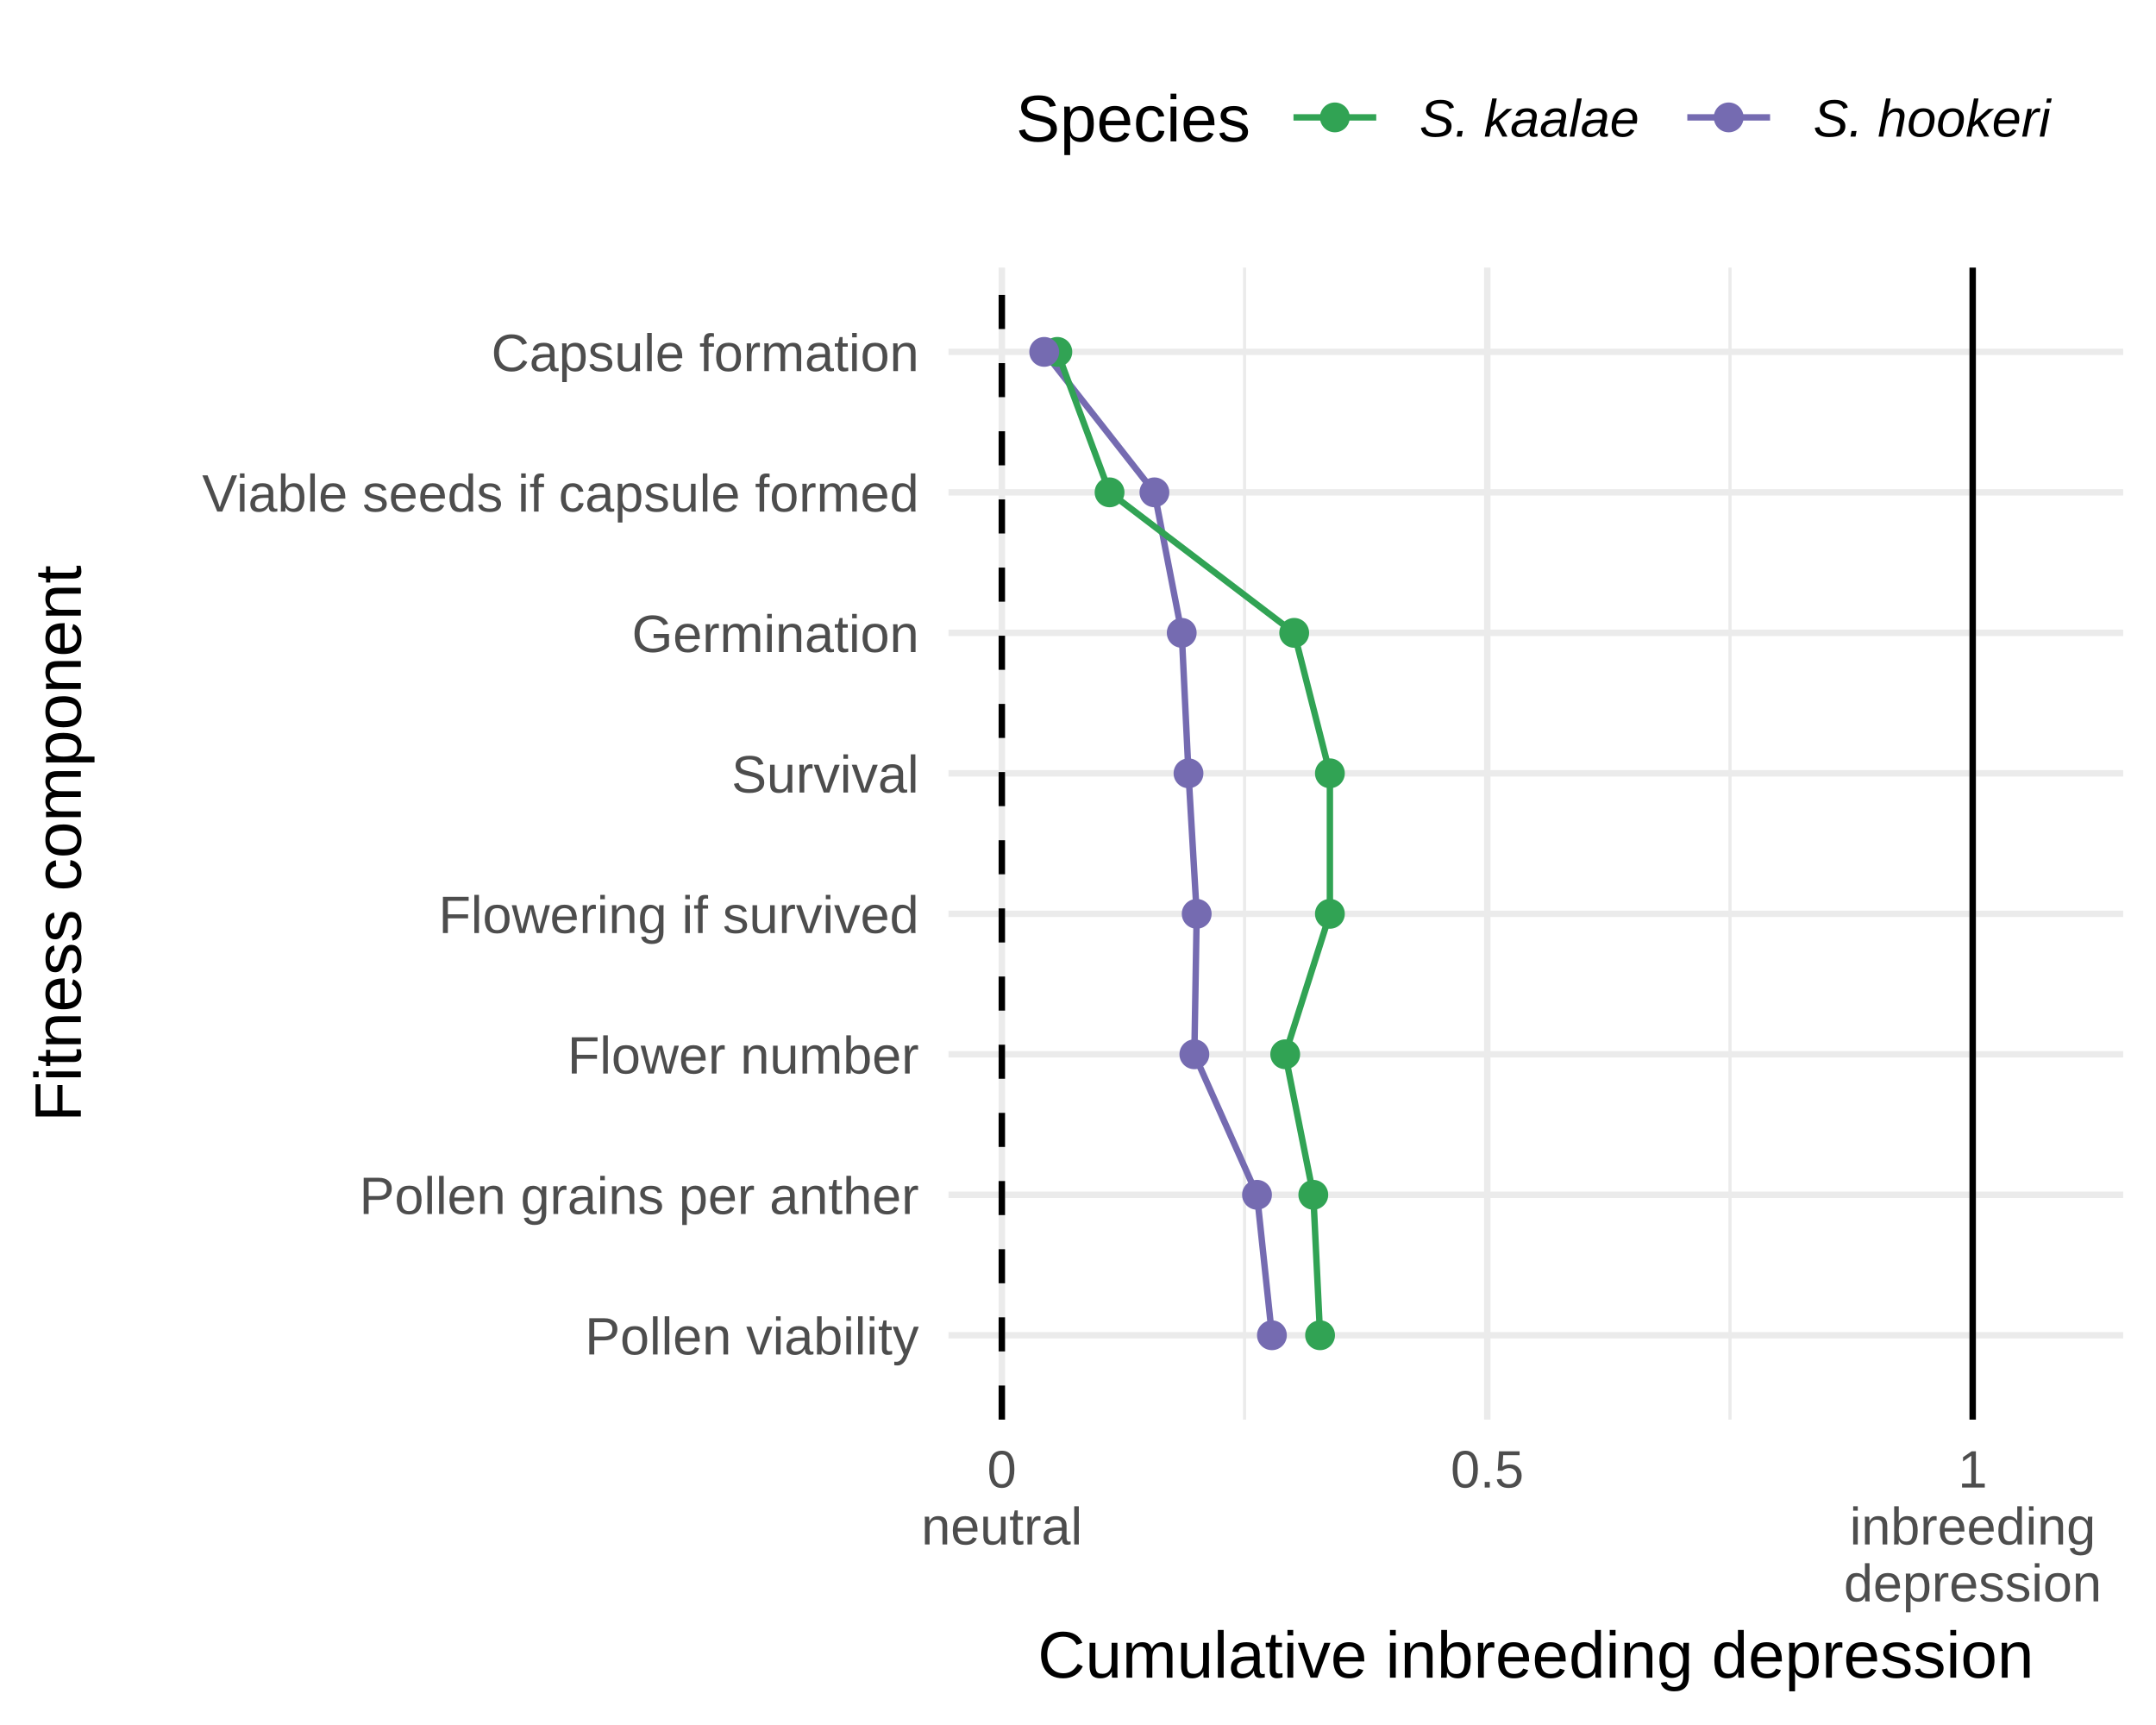
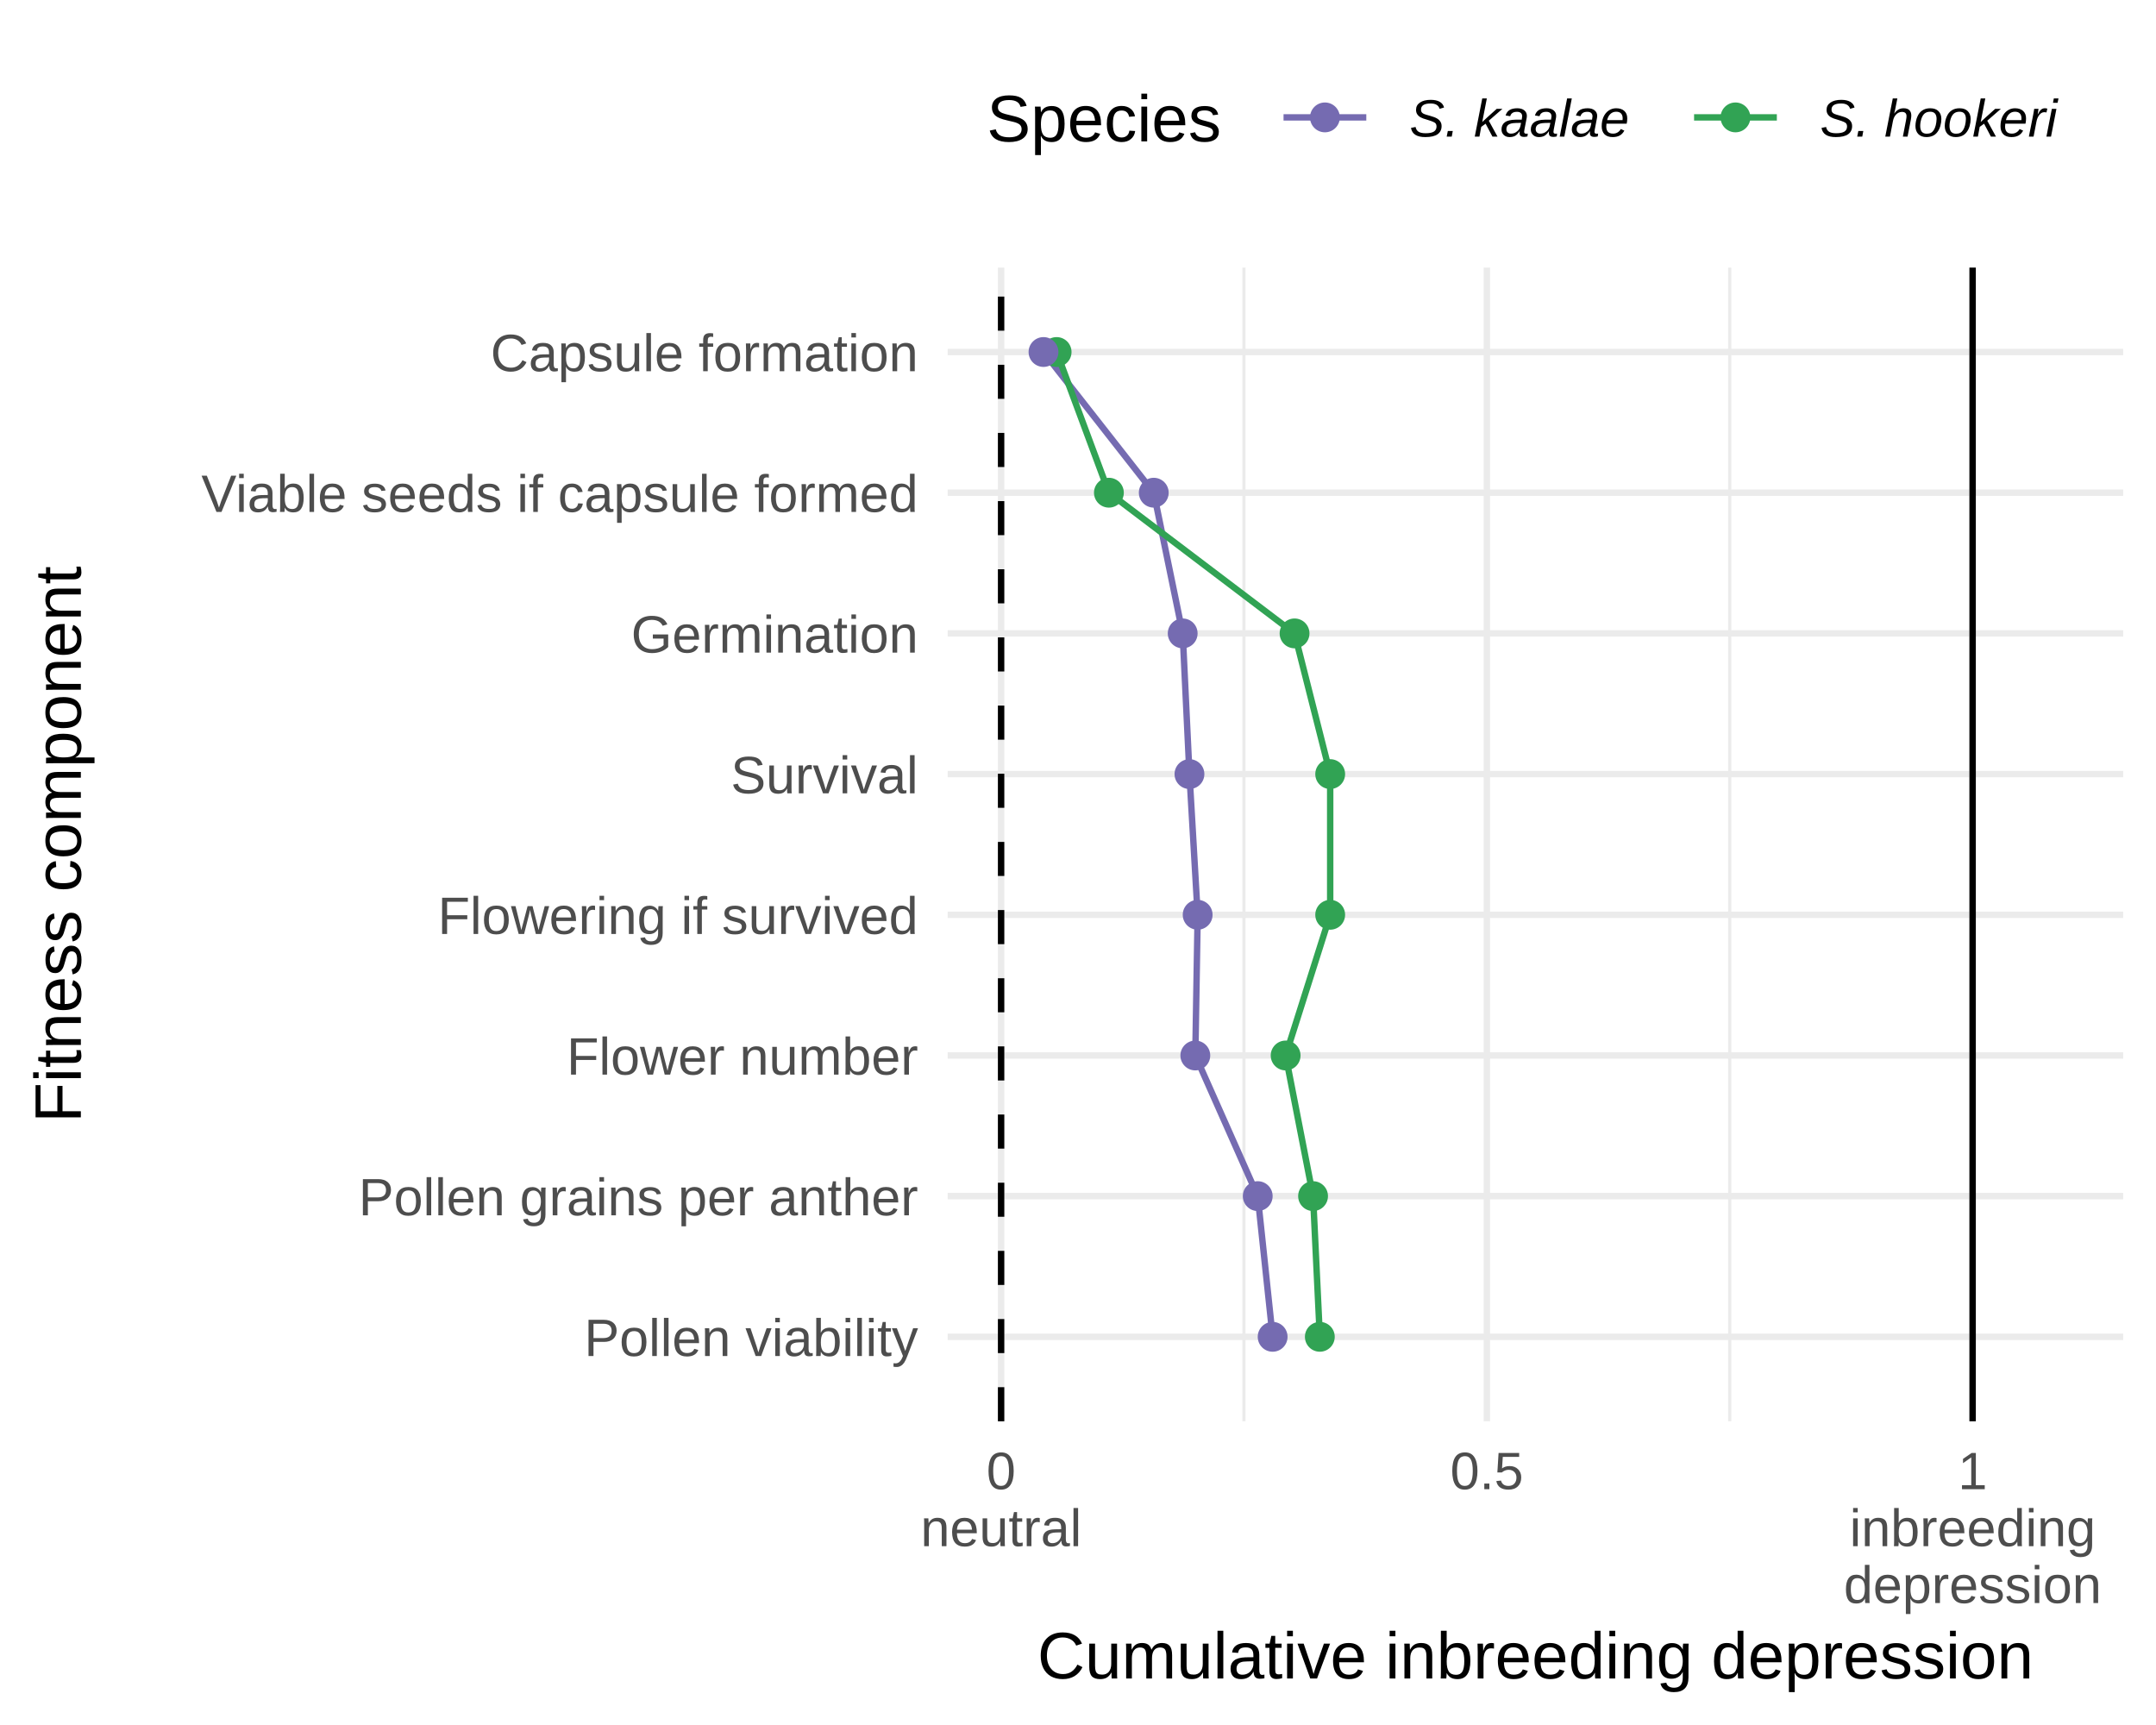
<svg xmlns="http://www.w3.org/2000/svg" class="svglite" width="360.00pt" height="288.00pt" viewBox="0 0 360.00 288.00">
  <defs>
    <style type="text/css">
    .svglite line, .svglite polyline, .svglite polygon, .svglite path, .svglite rect, .svglite circle {
      fill: none;
      stroke: #000000;
      stroke-linecap: round;
      stroke-linejoin: round;
      stroke-miterlimit: 10.00;
+     }
+     .svglite text {
+       white-space: pre;
    }
  </style>
  </defs>
  <rect width="100%" height="100%" style="stroke: none; fill: #FFFFFF;" />
  <defs>
    <clipPath id="cpMC4wMHwzNjAuMDB8MC4wMHwyODguMDA=">
      <rect x="0.00" y="0.00" width="360.00" height="288.00" />
    </clipPath>
  </defs>
  <g clip-path="url(#cpMC4wMHwzNjAuMDB8MC4wMHwyODguMDA=)">
</g>
  <defs>
-     <clipPath id="cpMTU4LjM3fDM1NC41Mnw0NC42OHwyMzcuMDE=">
-       <rect x="158.37" y="44.68" width="196.15" height="192.33" />
+     <clipPath id="cpMTU4LjI0fDM1NC41Mnw0NC42OHwyMzcuMjk=">
+       <rect x="158.24" y="44.68" width="196.28" height="192.61" />
    </clipPath>
  </defs>
-   <g clip-path="url(#cpMTU4LjM3fDM1NC41Mnw0NC42OHwyMzcuMDE=)">
-     <polyline points="207.81,237.01 207.81,44.68 " style="stroke-width: 0.53; stroke: #EBEBEB; stroke-linecap: butt;" />
-     <polyline points="288.87,237.01 288.87,44.68 " style="stroke-width: 0.53; stroke: #EBEBEB; stroke-linecap: butt;" />
-     <polyline points="158.37,222.93 354.52,222.93 " style="stroke-width: 1.07; stroke: #EBEBEB; stroke-linecap: butt;" />
-     <polyline points="158.37,199.48 354.52,199.48 " style="stroke-width: 1.07; stroke: #EBEBEB; stroke-linecap: butt;" />
-     <polyline points="158.37,176.02 354.52,176.02 " style="stroke-width: 1.07; stroke: #EBEBEB; stroke-linecap: butt;" />
-     <polyline points="158.37,152.57 354.52,152.57 " style="stroke-width: 1.07; stroke: #EBEBEB; stroke-linecap: butt;" />
-     <polyline points="158.37,129.11 354.52,129.11 " style="stroke-width: 1.07; stroke: #EBEBEB; stroke-linecap: butt;" />
-     <polyline points="158.37,105.66 354.52,105.66 " style="stroke-width: 1.07; stroke: #EBEBEB; stroke-linecap: butt;" />
-     <polyline points="158.37,82.20 354.52,82.20 " style="stroke-width: 1.07; stroke: #EBEBEB; stroke-linecap: butt;" />
-     <polyline points="158.37,58.75 354.52,58.75 " style="stroke-width: 1.07; stroke: #EBEBEB; stroke-linecap: butt;" />
-     <polyline points="167.28,237.01 167.28,44.68 " style="stroke-width: 1.07; stroke: #EBEBEB; stroke-linecap: butt;" />
-     <polyline points="248.34,237.01 248.34,44.68 " style="stroke-width: 1.07; stroke: #EBEBEB; stroke-linecap: butt;" />
-     <polyline points="329.39,237.01 329.39,44.68 " style="stroke-width: 1.07; stroke: #EBEBEB; stroke-linecap: butt;" />
-     <line x1="167.28" y1="237.01" x2="167.28" y2="44.68" style="stroke-width: 1.07; stroke-dasharray: 5.69,5.69; stroke-linecap: butt;" />
-     <line x1="329.39" y1="237.01" x2="329.39" y2="44.68" style="stroke-width: 1.07; stroke-linecap: butt;" />
-     <polyline points="174.36,58.75 192.76,82.20 197.32,105.66 198.45,129.11 199.82,152.57 199.43,176.02 209.89,199.48 212.38,222.93 " style="stroke-width: 1.07; stroke: #756BB1; stroke-linecap: butt;" />
-     <polyline points="176.55,58.75 185.27,82.20 216.10,105.66 222.06,129.11 222.06,152.57 214.60,176.02 219.29,199.48 220.42,222.93 " style="stroke-width: 1.07; stroke: #31A354; stroke-linecap: butt;" />
-     <circle cx="176.55" cy="58.75" r="2.49" style="stroke-width: 0.71; stroke: none; fill: #31A354;" />
-     <circle cx="174.36" cy="58.75" r="2.49" style="stroke-width: 0.71; stroke: none; fill: #756BB1;" />
-     <circle cx="185.27" cy="82.20" r="2.49" style="stroke-width: 0.71; stroke: none; fill: #31A354;" />
-     <circle cx="192.76" cy="82.20" r="2.49" style="stroke-width: 0.71; stroke: none; fill: #756BB1;" />
-     <circle cx="216.10" cy="105.66" r="2.49" style="stroke-width: 0.71; stroke: none; fill: #31A354;" />
-     <circle cx="197.32" cy="105.66" r="2.49" style="stroke-width: 0.71; stroke: none; fill: #756BB1;" />
-     <circle cx="222.06" cy="129.11" r="2.49" style="stroke-width: 0.71; stroke: none; fill: #31A354;" />
-     <circle cx="198.45" cy="129.11" r="2.49" style="stroke-width: 0.71; stroke: none; fill: #756BB1;" />
-     <circle cx="222.06" cy="152.57" r="2.49" style="stroke-width: 0.71; stroke: none; fill: #31A354;" />
-     <circle cx="199.82" cy="152.57" r="2.49" style="stroke-width: 0.71; stroke: none; fill: #756BB1;" />
-     <circle cx="214.60" cy="176.02" r="2.49" style="stroke-width: 0.71; stroke: none; fill: #31A354;" />
-     <circle cx="199.43" cy="176.02" r="2.49" style="stroke-width: 0.71; stroke: none; fill: #756BB1;" />
-     <circle cx="219.29" cy="199.48" r="2.49" style="stroke-width: 0.71; stroke: none; fill: #31A354;" />
-     <circle cx="209.89" cy="199.48" r="2.49" style="stroke-width: 0.71; stroke: none; fill: #756BB1;" />
-     <circle cx="220.42" cy="222.93" r="2.49" style="stroke-width: 0.71; stroke: none; fill: #31A354;" />
-     <circle cx="212.38" cy="222.93" r="2.49" style="stroke-width: 0.71; stroke: none; fill: #756BB1;" />
+   <g clip-path="url(#cpMTU4LjI0fDM1NC41Mnw0NC42OHwyMzcuMjk=)">
+     <polyline points="207.71,237.29 207.71,44.68 " style="stroke-width: 0.53; stroke: #EBEBEB; stroke-linecap: butt;" />
+     <polyline points="288.82,237.29 288.82,44.68 " style="stroke-width: 0.53; stroke: #EBEBEB; stroke-linecap: butt;" />
+     <polyline points="158.24,223.19 354.52,223.19 " style="stroke-width: 1.07; stroke: #EBEBEB; stroke-linecap: butt;" />
+     <polyline points="158.24,199.70 354.52,199.70 " style="stroke-width: 1.07; stroke: #EBEBEB; stroke-linecap: butt;" />
+     <polyline points="158.24,176.22 354.52,176.22 " style="stroke-width: 1.07; stroke: #EBEBEB; stroke-linecap: butt;" />
+     <polyline points="158.24,152.73 354.52,152.73 " style="stroke-width: 1.07; stroke: #EBEBEB; stroke-linecap: butt;" />
+     <polyline points="158.24,129.24 354.52,129.24 " style="stroke-width: 1.07; stroke: #EBEBEB; stroke-linecap: butt;" />
+     <polyline points="158.24,105.75 354.52,105.75 " style="stroke-width: 1.07; stroke: #EBEBEB; stroke-linecap: butt;" />
+     <polyline points="158.24,82.26 354.52,82.26 " style="stroke-width: 1.07; stroke: #EBEBEB; stroke-linecap: butt;" />
+     <polyline points="158.24,58.77 354.52,58.77 " style="stroke-width: 1.07; stroke: #EBEBEB; stroke-linecap: butt;" />
+     <polyline points="167.16,237.29 167.16,44.68 " style="stroke-width: 1.07; stroke: #EBEBEB; stroke-linecap: butt;" />
+     <polyline points="248.27,237.29 248.27,44.68 " style="stroke-width: 1.07; stroke: #EBEBEB; stroke-linecap: butt;" />
+     <polyline points="329.38,237.29 329.38,44.68 " style="stroke-width: 1.07; stroke: #EBEBEB; stroke-linecap: butt;" />
+     <line x1="167.16" y1="237.29" x2="167.16" y2="44.68" style="stroke-width: 1.07; stroke-dasharray: 5.69,5.69; stroke-linecap: butt;" />
+     <line x1="329.38" y1="237.29" x2="329.38" y2="44.68" style="stroke-width: 1.07; stroke-linecap: butt;" />
+     <polyline points="174.24,58.77 192.65,82.26 197.48,105.75 198.61,129.24 199.98,152.73 199.59,176.22 210.01,199.70 212.50,223.19 " style="stroke-width: 1.07; stroke: #756BB1; stroke-linecap: butt;" />
+     <polyline points="176.43,58.77 185.16,82.26 216.16,105.75 222.11,129.24 222.11,152.73 214.67,176.22 219.25,199.70 220.38,223.19 " style="stroke-width: 1.07; stroke: #31A354; stroke-linecap: butt;" />
+     <circle cx="176.43" cy="58.77" r="2.49" style="stroke-width: 0.71; stroke: none; fill: #31A354;" />
+     <circle cx="174.24" cy="58.77" r="2.49" style="stroke-width: 0.71; stroke: none; fill: #756BB1;" />
+     <circle cx="185.16" cy="82.26" r="2.49" style="stroke-width: 0.71; stroke: none; fill: #31A354;" />
+     <circle cx="192.65" cy="82.26" r="2.49" style="stroke-width: 0.71; stroke: none; fill: #756BB1;" />
+     <circle cx="216.16" cy="105.75" r="2.49" style="stroke-width: 0.71; stroke: none; fill: #31A354;" />
+     <circle cx="197.48" cy="105.75" r="2.49" style="stroke-width: 0.71; stroke: none; fill: #756BB1;" />
+     <circle cx="222.11" cy="129.24" r="2.49" style="stroke-width: 0.71; stroke: none; fill: #31A354;" />
+     <circle cx="198.61" cy="129.24" r="2.49" style="stroke-width: 0.71; stroke: none; fill: #756BB1;" />
+     <circle cx="222.11" cy="152.73" r="2.49" style="stroke-width: 0.71; stroke: none; fill: #31A354;" />
+     <circle cx="199.98" cy="152.73" r="2.49" style="stroke-width: 0.71; stroke: none; fill: #756BB1;" />
+     <circle cx="214.67" cy="176.22" r="2.49" style="stroke-width: 0.71; stroke: none; fill: #31A354;" />
+     <circle cx="199.59" cy="176.22" r="2.49" style="stroke-width: 0.71; stroke: none; fill: #756BB1;" />
+     <circle cx="219.25" cy="199.70" r="2.49" style="stroke-width: 0.71; stroke: none; fill: #31A354;" />
+     <circle cx="210.01" cy="199.70" r="2.49" style="stroke-width: 0.71; stroke: none; fill: #756BB1;" />
+     <circle cx="220.38" cy="223.19" r="2.49" style="stroke-width: 0.71; stroke: none; fill: #31A354;" />
+     <circle cx="212.50" cy="223.19" r="2.49" style="stroke-width: 0.71; stroke: none; fill: #756BB1;" />
  </g>
  <g clip-path="url(#cpMC4wMHwzNjAuMDB8MC4wMHwyODguMDA=)">
-     <text x="153.44" y="226.14" text-anchor="end" style="font-size: 8.80px; fill: #4D4D4D; font-family: Arial;">Pollen viability</text>
-     <text x="153.44" y="202.69" text-anchor="end" style="font-size: 8.80px; fill: #4D4D4D; font-family: Arial;">Pollen grains per anther</text>
-     <text x="153.44" y="179.23" text-anchor="end" style="font-size: 8.80px; fill: #4D4D4D; font-family: Arial;">Flower number</text>
-     <text x="153.44" y="155.78" text-anchor="end" style="font-size: 8.80px; fill: #4D4D4D; font-family: Arial;">Flowering if survived</text>
-     <text x="153.44" y="132.32" text-anchor="end" style="font-size: 8.80px; fill: #4D4D4D; font-family: Arial;">Survival</text>
-     <text x="153.44" y="108.87" text-anchor="end" style="font-size: 8.80px; fill: #4D4D4D; font-family: Arial;">Germination</text>
-     <text x="153.44" y="85.41" text-anchor="end" style="font-size: 8.80px; fill: #4D4D4D; font-family: Arial;">Viable seeds if capsule formed</text>
-     <text x="153.44" y="61.96" text-anchor="end" style="font-size: 8.80px; fill: #4D4D4D; font-family: Arial;">Capsule formation</text>
-     <text x="167.28" y="248.35" text-anchor="middle" style="font-size: 8.80px; fill: #4D4D4D; font-family: Arial;">0</text>
-     <text x="167.28" y="257.86" text-anchor="middle" style="font-size: 8.80px; fill: #4D4D4D; font-family: Arial;">neutral</text>
-     <text x="248.34" y="248.35" text-anchor="middle" style="font-size: 8.80px; fill: #4D4D4D; font-family: Arial;">0.5</text>
-     <text x="329.39" y="248.35" text-anchor="middle" style="font-size: 8.80px; fill: #4D4D4D; font-family: Arial;">1</text>
-     <text x="329.39" y="257.86" text-anchor="middle" style="font-size: 8.80px; fill: #4D4D4D; font-family: Arial;">inbreeding</text>
-     <text x="329.39" y="267.36" text-anchor="middle" style="font-size: 8.80px; fill: #4D4D4D; font-family: Arial;">depression</text>
-     <text x="256.44" y="280.10" text-anchor="middle" style="font-size: 11.00px; font-family: Arial;">Cumulative inbreeding depression</text>
-     <text transform="translate(13.50,140.84) rotate(-90)" text-anchor="middle" style="font-size: 11.00px; font-family: Arial;">Fitness component</text>
-     <text x="169.65" y="23.61" style="font-size: 11.00px; font-family: Arial;">Species</text>
-     <line x1="215.98" y1="19.60" x2="229.80" y2="19.60" style="stroke-width: 1.07; stroke: #31A354; stroke-linecap: butt;" />
-     <circle cx="222.89" cy="19.60" r="2.49" style="stroke-width: 0.71; stroke: none; fill: #31A354;" />
-     <line x1="281.74" y1="19.60" x2="295.56" y2="19.60" style="stroke-width: 1.07; stroke: #756BB1; stroke-linecap: butt;" />
-     <circle cx="288.65" cy="19.60" r="2.49" style="stroke-width: 0.71; stroke: none; fill: #756BB1;" />
-     <text x="237.01" y="22.81" style="font-size: 8.80px; font-style: italic; font-family: Arial;">S. kaalae</text>
-     <text x="302.77" y="22.81" style="font-size: 8.80px; font-style: italic; font-family: Arial;">S. hookeri</text>
+     <text x="153.31" y="226.40" text-anchor="end" style="font-size: 8.80px;fill: #4D4D4D; font-family: &quot;Arial&quot;;">Pollen viability</text>
+     <text x="153.31" y="202.91" text-anchor="end" style="font-size: 8.80px;fill: #4D4D4D; font-family: &quot;Arial&quot;;">Pollen grains per anther</text>
+     <text x="153.31" y="179.42" text-anchor="end" style="font-size: 8.80px;fill: #4D4D4D; font-family: &quot;Arial&quot;;">Flower number</text>
+     <text x="153.31" y="155.93" text-anchor="end" style="font-size: 8.80px;fill: #4D4D4D; font-family: &quot;Arial&quot;;">Flowering if survived</text>
+     <text x="153.31" y="132.45" text-anchor="end" style="font-size: 8.80px;fill: #4D4D4D; font-family: &quot;Arial&quot;;">Survival</text>
+     <text x="153.31" y="108.96" text-anchor="end" style="font-size: 8.80px;fill: #4D4D4D; font-family: &quot;Arial&quot;;">Germination</text>
+     <text x="153.31" y="85.47" text-anchor="end" style="font-size: 8.80px;fill: #4D4D4D; font-family: &quot;Arial&quot;;">Viable seeds if capsule formed</text>
+     <text x="153.31" y="61.98" text-anchor="end" style="font-size: 8.80px;fill: #4D4D4D; font-family: &quot;Arial&quot;;">Capsule formation</text>
+     <text x="167.16" y="248.63" text-anchor="middle" style="font-size: 8.80px;fill: #4D4D4D; font-family: &quot;Arial&quot;;">0</text>
+     <text x="167.16" y="258.14" text-anchor="middle" style="font-size: 8.80px;fill: #4D4D4D; font-family: &quot;Arial&quot;;">neutral</text>
+     <text x="248.27" y="248.63" text-anchor="middle" style="font-size: 8.80px;fill: #4D4D4D; font-family: &quot;Arial&quot;;">0.5</text>
+     <text x="329.38" y="248.63" text-anchor="middle" style="font-size: 8.80px;fill: #4D4D4D; font-family: &quot;Arial&quot;;">1</text>
+     <text x="329.38" y="258.14" text-anchor="middle" style="font-size: 8.80px;fill: #4D4D4D; font-family: &quot;Arial&quot;;">inbreeding</text>
+     <text x="329.38" y="267.64" text-anchor="middle" style="font-size: 8.80px;fill: #4D4D4D; font-family: &quot;Arial&quot;;">depression</text>
+     <text x="256.38" y="280.23" text-anchor="middle" style="font-size: 11.00px; font-family: &quot;Arial&quot;;">Cumulative inbreeding depression</text>
+     <text transform="translate(13.50,140.98) rotate(-90)" text-anchor="middle" style="font-size: 11.00px; font-family: &quot;Arial&quot;;">Fitness component</text>
+     <text x="164.77" y="23.61" style="font-size: 11.00px; font-family: &quot;Arial&quot;;">Species</text>
+     <line x1="214.32" y1="19.60" x2="228.14" y2="19.60" style="stroke-width: 1.07; stroke: #756BB1; stroke-linecap: butt;" />
+     <circle cx="221.23" cy="19.60" r="2.49" style="stroke-width: 0.71; stroke: none; fill: #756BB1;" />
+     <line x1="282.87" y1="19.60" x2="296.69" y2="19.60" style="stroke-width: 1.07; stroke: #31A354; stroke-linecap: butt;" />
+     <circle cx="289.78" cy="19.60" r="2.49" style="stroke-width: 0.71; stroke: none; fill: #31A354;" />
+     <text x="235.35" y="22.81" style="font-size: 8.80px; font-style: italic; font-family: &quot;Arial&quot;;">S. kaalae</text>
+     <text x="303.90" y="22.81" style="font-size: 8.80px; font-style: italic; font-family: &quot;Arial&quot;;">S. hookeri</text>
  </g>
</svg>
